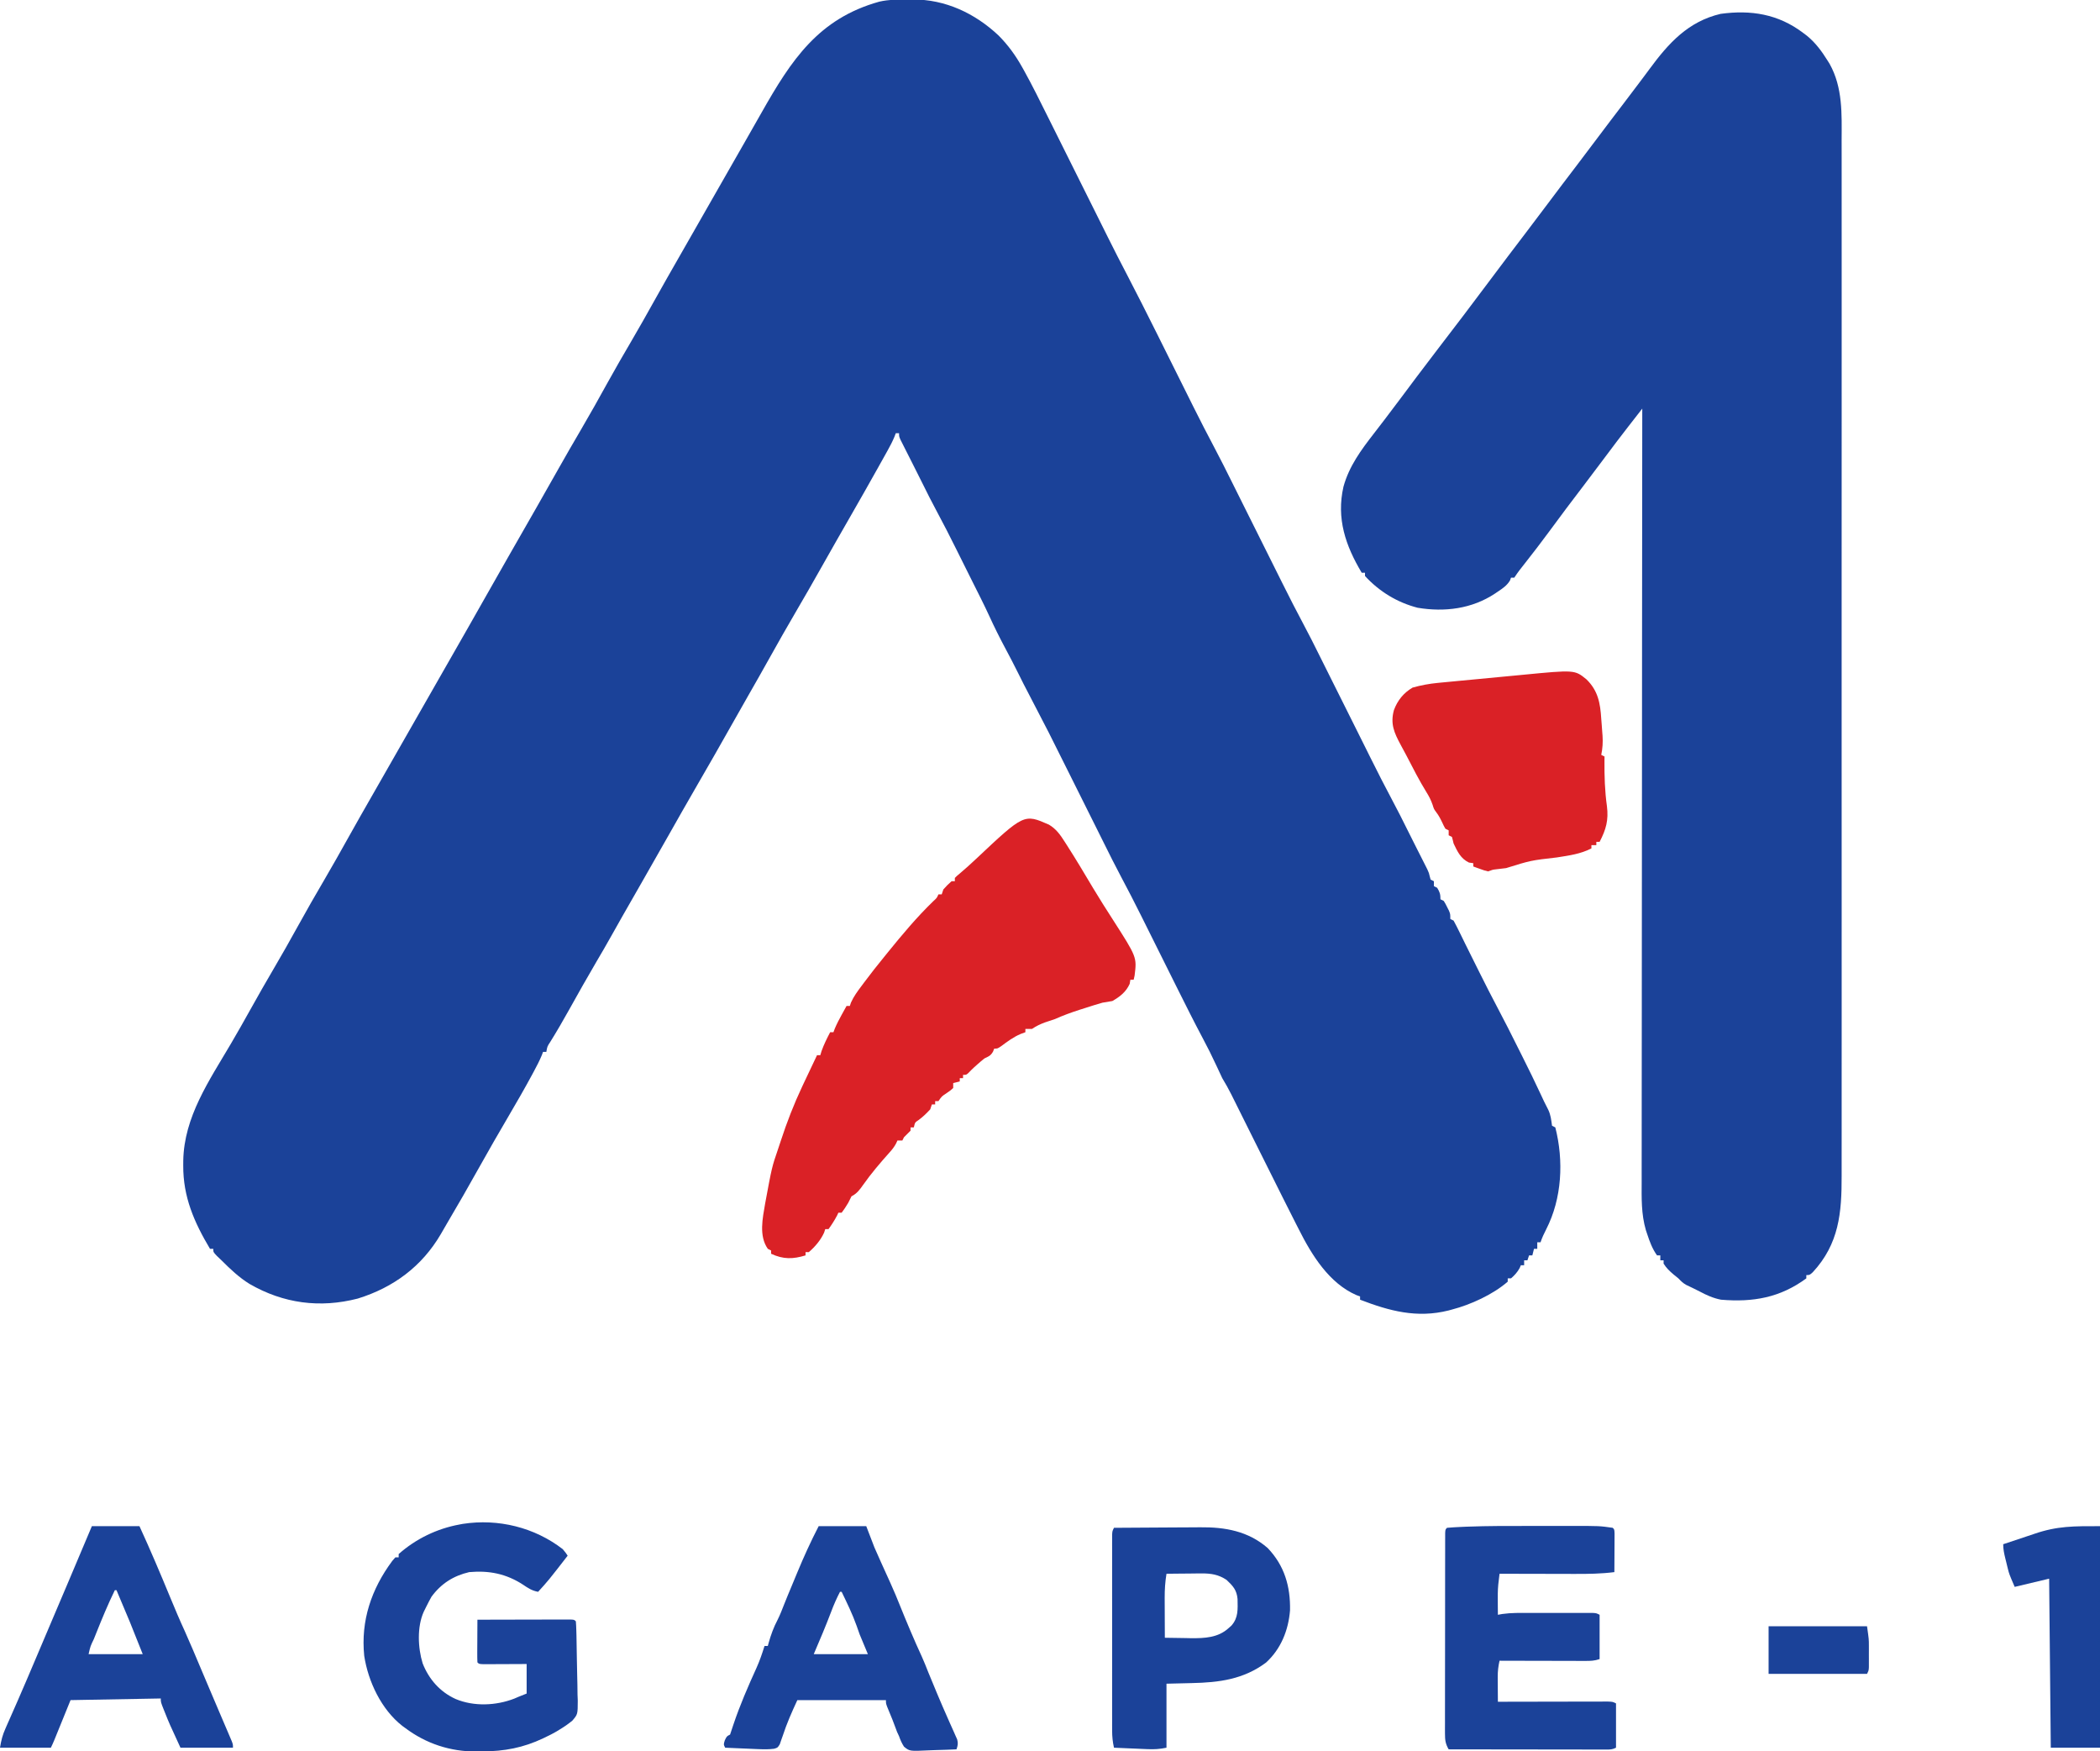
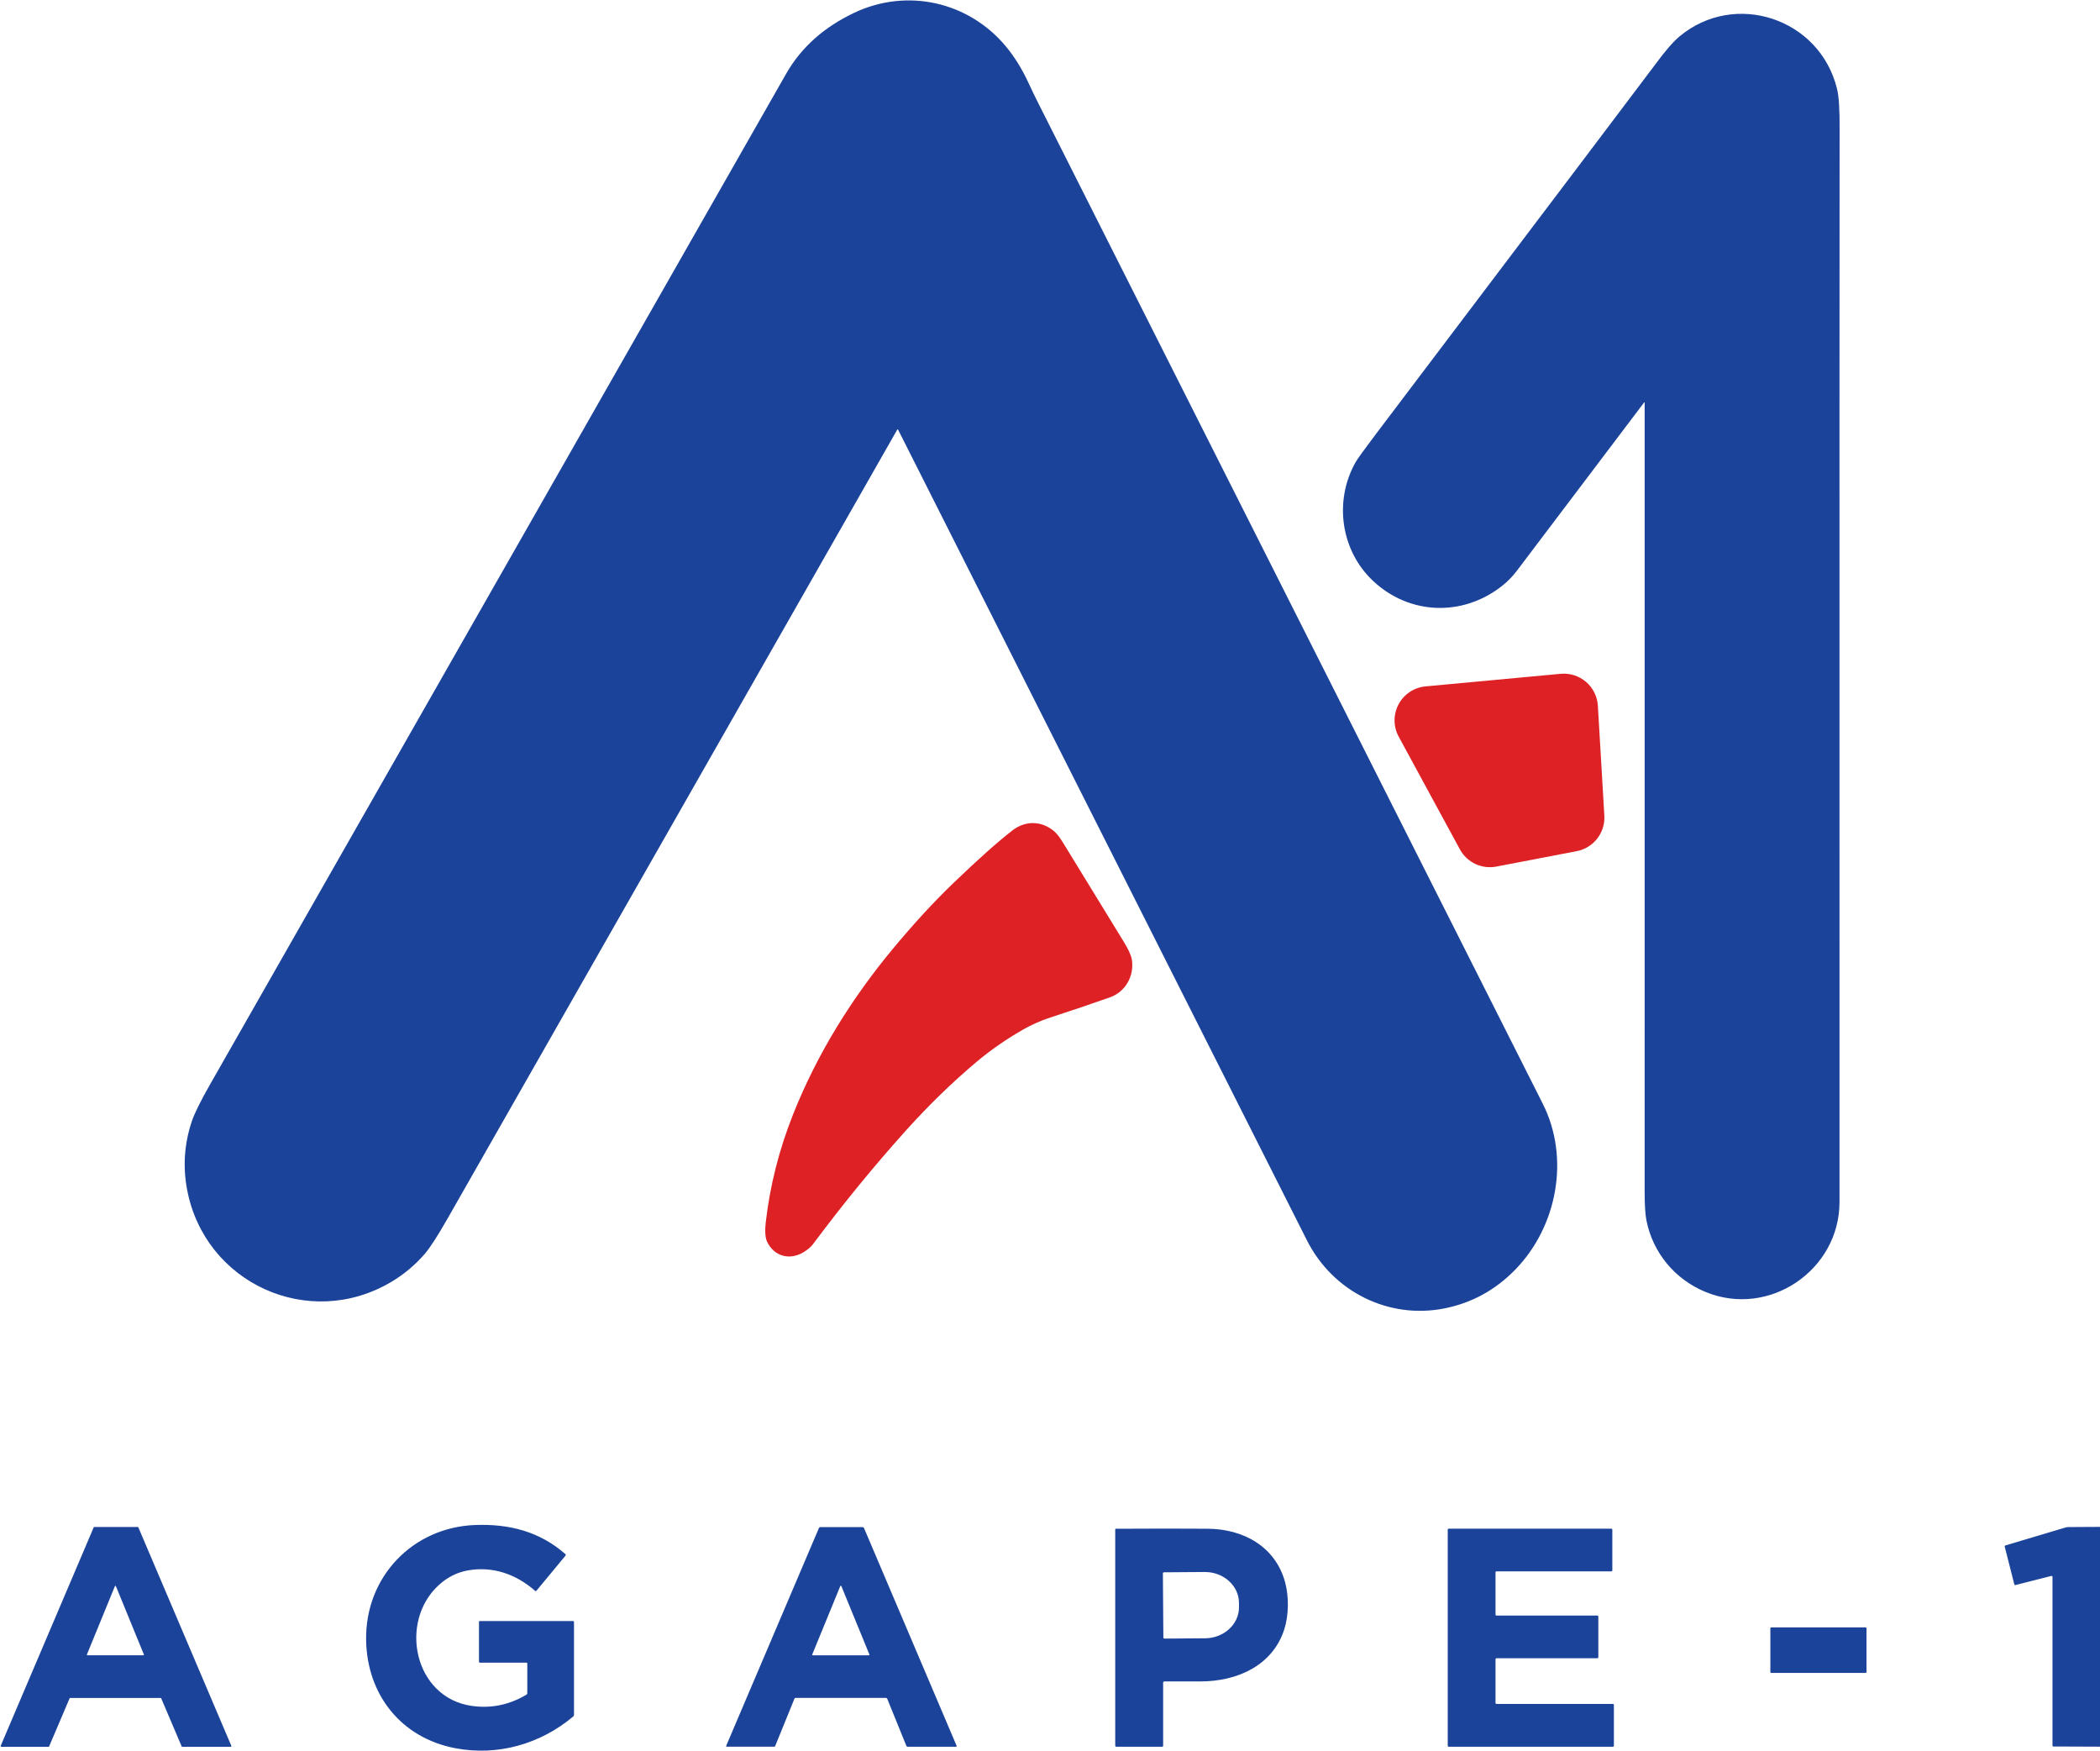
- <svg xmlns="http://www.w3.org/2000/svg" version="1.1" width="1280" height="1067">
-   <path d="M0 0 C1.069 -0.021 2.139 -0.041 3.24 -0.062 C23.18 -0.159 41.206 8.358 55.602 21.891 C61.437 27.784 65.991 34.057 70.031 41.297 C70.418 41.988 70.805 42.679 71.203 43.392 C76.208 52.43 80.781 61.688 85.379 70.938 C86.355 72.894 87.332 74.851 88.31 76.807 C90.86 81.915 93.405 87.026 95.949 92.137 C98.523 97.303 101.1 102.468 103.678 107.633 C107.033 114.357 110.386 121.081 113.737 127.807 C115.414 131.174 117.092 134.54 118.77 137.906 C119.893 140.16 121.014 142.414 122.136 144.668 C126.077 152.583 130.101 160.448 134.203 168.281 C140.078 179.558 145.806 190.904 151.484 202.281 C151.898 203.111 152.312 203.94 152.739 204.795 C155.725 210.779 158.706 216.764 161.688 222.75 C164.689 228.777 167.692 234.804 170.699 240.828 C171.873 243.184 173.046 245.541 174.217 247.898 C178.463 256.417 182.822 264.867 187.275 273.28 C190.942 280.221 194.469 287.225 197.952 294.26 C199.66 297.707 201.381 301.148 203.099 304.59 C203.818 306.029 204.536 307.469 205.254 308.909 C208.035 314.483 210.818 320.056 213.601 325.629 C215.698 329.829 217.795 334.029 219.89 338.23 C221.946 342.354 224.005 346.477 226.064 350.599 C226.836 352.144 227.608 353.691 228.378 355.237 C232.755 364.021 237.214 372.753 241.839 381.41 C244.923 387.184 247.872 393.019 250.773 398.887 C253.314 404.015 255.877 409.132 258.438 414.25 C259.302 415.979 260.167 417.708 261.031 419.438 C262.603 422.582 264.175 425.726 265.748 428.869 C268.912 435.194 272.073 441.519 275.224 447.849 C276.727 450.868 278.232 453.886 279.737 456.904 C280.495 458.424 281.251 459.945 282.008 461.466 C286.511 470.522 291.089 479.529 295.858 488.449 C298.928 494.193 301.864 499.999 304.746 505.84 C306.428 509.237 308.135 512.622 309.848 516.004 C310.349 516.996 310.85 517.989 311.366 519.011 C312.356 520.972 313.349 522.931 314.345 524.889 C314.797 525.787 315.249 526.685 315.715 527.609 C316.12 528.408 316.524 529.207 316.941 530.03 C317.938 532.25 317.938 532.25 318.451 534.478 C318.612 535.062 318.772 535.647 318.938 536.25 C319.598 536.58 320.257 536.91 320.938 537.25 C320.938 538.24 320.938 539.23 320.938 540.25 C321.598 540.58 322.257 540.91 322.938 541.25 C324.513 543.876 324.938 545.121 324.938 548.25 C325.598 548.58 326.257 548.91 326.938 549.25 C328.008 550.992 328.008 550.992 329.062 553.125 C329.416 553.824 329.769 554.522 330.133 555.242 C330.938 557.25 330.938 557.25 330.938 560.25 C331.598 560.58 332.257 560.91 332.938 561.25 C334.259 563.67 335.491 566.082 336.688 568.562 C337.411 570.038 338.135 571.513 338.859 572.988 C339.215 573.717 339.57 574.447 339.936 575.198 C341.251 577.891 342.593 580.571 343.938 583.25 C345.543 586.456 347.144 589.665 348.734 592.879 C352.376 600.22 356.103 607.507 359.938 614.75 C364.064 622.546 368.057 630.398 371.97 638.303 C372.949 640.273 373.938 642.239 374.93 644.203 C378.818 651.912 382.59 659.665 386.236 667.492 C386.546 668.157 386.856 668.822 387.176 669.508 C387.471 670.143 387.767 670.779 388.071 671.434 C388.886 673.143 389.758 674.825 390.633 676.504 C392.168 679.736 392.454 682.726 392.938 686.25 C393.598 686.58 394.257 686.91 394.938 687.25 C400.147 707.609 399.013 730.56 389.375 749.375 C388.024 752.013 386.876 754.433 385.938 757.25 C385.277 757.25 384.618 757.25 383.938 757.25 C383.938 758.57 383.938 759.89 383.938 761.25 C383.277 761.25 382.618 761.25 381.938 761.25 C381.608 762.57 381.277 763.89 380.938 765.25 C380.277 765.25 379.618 765.25 378.938 765.25 C378.608 766.24 378.277 767.23 377.938 768.25 C377.277 768.25 376.618 768.25 375.938 768.25 C375.938 769.24 375.938 770.23 375.938 771.25 C375.277 771.25 374.618 771.25 373.938 771.25 C373.69 771.827 373.442 772.405 373.188 773 C371.755 775.579 370.153 777.311 367.938 779.25 C367.277 779.25 366.618 779.25 365.938 779.25 C365.938 779.91 365.938 780.57 365.938 781.25 C357.009 789.038 343.365 795.292 331.938 798.25 C331.239 798.441 330.54 798.632 329.82 798.828 C310.564 803.625 293.943 799.169 275.938 792.25 C275.938 791.59 275.938 790.93 275.938 790.25 C275.223 789.995 274.509 789.74 273.773 789.477 C257.065 782.25 246.442 764.986 238.605 749.398 C238.02 748.251 237.434 747.104 236.83 745.922 C234.85 742.039 232.893 738.145 230.938 734.25 C230.21 732.803 229.482 731.356 228.754 729.909 C223.227 718.911 217.736 707.894 212.25 696.875 C209.421 691.192 206.59 685.51 203.756 679.83 C202.638 677.588 201.522 675.345 200.407 673.101 C199.725 671.734 199.043 670.366 198.361 668.999 C198.057 668.386 197.753 667.773 197.44 667.141 C195.743 663.748 193.901 660.494 191.938 657.25 C190.727 654.717 189.542 652.178 188.375 649.625 C185.693 643.838 182.873 638.163 179.852 632.547 C174.725 622.903 169.841 613.14 164.965 603.367 C164.358 602.151 164.358 602.151 163.738 600.91 C160.781 594.983 157.828 589.054 154.875 583.125 C151.914 577.179 148.951 571.233 145.985 565.289 C144.82 562.952 143.657 560.614 142.494 558.276 C138.519 550.299 134.445 542.387 130.251 534.522 C126.692 527.83 123.301 521.061 119.938 514.269 C118.23 510.823 116.51 507.383 114.792 503.942 C114.076 502.509 113.361 501.076 112.646 499.642 C109.874 494.086 107.1 488.53 104.326 482.975 C102.236 478.791 100.148 474.606 98.061 470.421 C86.192 446.54 86.192 446.54 73.867 422.892 C71.792 419.008 69.827 415.072 67.875 411.125 C65.156 405.634 62.334 400.212 59.438 394.812 C56.099 388.575 52.973 382.269 50.027 375.836 C46.853 368.934 43.412 362.163 40.003 355.375 C38.639 352.655 37.283 349.932 35.929 347.208 C34.6 344.536 33.269 341.866 31.938 339.195 C31.27 337.855 30.603 336.515 29.938 335.175 C25.973 327.196 21.936 319.267 17.705 311.426 C14.761 305.967 11.979 300.433 9.234 294.871 C7.43 291.229 5.601 287.6 3.766 283.973 C3.216 282.883 2.667 281.794 2.101 280.672 C1.003 278.495 -0.098 276.32 -1.202 274.147 C-1.703 273.152 -2.203 272.158 -2.719 271.133 C-3.171 270.24 -3.622 269.346 -4.088 268.426 C-5.062 266.25 -5.062 266.25 -5.062 264.25 C-5.723 264.25 -6.383 264.25 -7.062 264.25 C-7.329 264.958 -7.596 265.667 -7.872 266.396 C-9.111 269.365 -10.551 272.097 -12.117 274.906 C-12.726 276.001 -13.335 277.095 -13.962 278.222 C-14.62 279.398 -15.279 280.574 -15.938 281.75 C-16.618 282.969 -17.298 284.188 -17.978 285.407 C-23.458 295.219 -29.016 304.986 -34.615 314.73 C-37.082 319.025 -39.542 323.325 -42 327.625 C-42.494 328.489 -42.988 329.353 -43.497 330.242 C-46.624 335.713 -49.727 341.197 -52.818 346.688 C-57.806 355.544 -62.858 364.357 -68 373.125 C-73.428 382.383 -78.717 391.711 -83.942 401.085 C-88.203 408.729 -92.524 416.338 -96.875 423.93 C-99.794 429.024 -102.692 434.129 -105.562 439.25 C-113.429 453.273 -121.454 467.205 -129.5 481.125 C-134.83 490.349 -140.108 499.601 -145.339 508.882 C-150.469 517.981 -155.65 527.05 -160.84 536.115 C-162.226 538.535 -163.609 540.956 -164.992 543.378 C-166.295 545.656 -167.599 547.934 -168.902 550.211 C-169.935 552.016 -170.967 553.82 -172 555.625 C-172.512 556.52 -173.025 557.414 -173.553 558.336 C-175.907 562.452 -178.249 566.574 -180.539 570.727 C-183.434 575.955 -186.472 581.098 -189.5 586.25 C-195.169 595.923 -200.686 605.673 -206.131 615.473 C-209.809 622.073 -213.58 628.6 -217.575 635.014 C-219.488 637.914 -219.488 637.914 -220.062 641.25 C-220.722 641.25 -221.382 641.25 -222.062 641.25 C-222.318 641.932 -222.573 642.614 -222.836 643.316 C-224.258 646.719 -225.939 649.945 -227.688 653.188 C-228.044 653.851 -228.4 654.514 -228.767 655.198 C-233.392 663.766 -238.265 672.186 -243.188 680.586 C-249.242 690.922 -255.236 701.283 -261.062 711.75 C-267.421 723.166 -273.935 734.484 -280.583 745.734 C-281.849 747.887 -283.095 750.049 -284.332 752.219 C-295.886 771.985 -313.23 784.826 -335 791.562 C-357.988 797.49 -380.253 794.615 -400.985 782.621 C-407.415 778.656 -412.729 773.567 -418.062 768.25 C-419.468 766.91 -419.468 766.91 -420.902 765.543 C-423.062 763.25 -423.062 763.25 -423.062 761.25 C-423.723 761.25 -424.382 761.25 -425.062 761.25 C-434.671 745.132 -441.492 729.604 -441.375 710.5 C-441.37 709.539 -441.365 708.578 -441.36 707.588 C-440.923 680.891 -425.538 658.744 -412.416 636.425 C-408.205 629.25 -404.107 622.02 -400.062 614.75 C-395.51 606.568 -390.87 598.447 -386.125 590.375 C-381.145 581.9 -376.312 573.356 -371.562 564.75 C-366.262 555.144 -360.825 545.633 -355.266 536.175 C-350.46 527.978 -345.803 519.702 -341.176 511.403 C-336.02 502.157 -330.779 492.962 -325.513 483.78 C-323.108 479.585 -320.711 475.386 -318.312 471.188 C-317.313 469.437 -316.313 467.687 -315.312 465.938 C-314.531 464.57 -314.531 464.57 -313.734 463.176 C-303.89 445.948 -303.89 445.948 -294.045 428.719 C-293.715 428.141 -293.385 427.564 -293.044 426.968 C-292.379 425.805 -291.714 424.641 -291.049 423.477 C-289.39 420.572 -287.73 417.668 -286.07 414.763 C-283.043 409.465 -280.016 404.168 -276.986 398.872 C-270.486 387.512 -263.993 376.149 -257.562 364.75 C-252.818 356.339 -248.043 347.946 -243.25 339.562 C-242.916 338.978 -242.581 338.393 -242.237 337.791 C-239.503 333.009 -236.767 328.229 -234.031 323.448 C-231.645 319.278 -229.26 315.108 -226.875 310.938 C-226.541 310.354 -226.207 309.77 -225.863 309.168 C-221.36 301.294 -216.888 293.404 -212.438 285.5 C-208.095 277.789 -203.668 270.132 -199.188 262.5 C-193.528 252.857 -188.073 243.111 -182.671 233.322 C-177.992 224.865 -173.163 216.507 -168.266 208.175 C-163.46 199.978 -158.803 191.702 -154.176 183.403 C-149.02 174.157 -143.779 164.962 -138.513 155.78 C-136.108 151.585 -133.711 147.386 -131.312 143.188 C-130.313 141.437 -129.313 139.687 -128.312 137.938 C-127.792 137.026 -127.271 136.115 -126.734 135.176 C-107.045 100.719 -107.045 100.719 -106.044 98.968 C-105.379 97.804 -104.714 96.64 -104.049 95.476 C-102.393 92.578 -100.736 89.68 -99.079 86.782 C-95.646 80.781 -92.224 74.774 -88.816 68.758 C-70.8 36.967 -54.26 11.561 -17.062 1.25 C-11.381 -0.056 -5.806 0.027 0 0 Z " fill="#1B4299" transform="translate(553.0625,-0.25)" />
-   <path d="M0 0 C0.727 0.545 1.454 1.091 2.203 1.652 C7.572 6.007 11.362 11.156 15 17 C15.391 17.624 15.781 18.248 16.184 18.891 C24.268 33.36 23.582 49.463 23.514 65.5 C23.504 68.98 23.517 72.46 23.527 75.94 C23.541 82.027 23.541 88.114 23.531 94.201 C23.515 103.254 23.523 112.306 23.535 121.358 C23.557 137.529 23.555 153.699 23.543 169.869 C23.533 184.021 23.53 198.172 23.535 212.323 C23.536 213.262 23.536 214.202 23.536 215.17 C23.537 218.984 23.539 222.798 23.54 226.612 C23.552 262.373 23.541 298.135 23.52 333.896 C23.501 365.653 23.502 397.409 23.521 429.165 C23.543 464.862 23.551 500.559 23.539 536.256 C23.538 540.063 23.537 543.87 23.535 547.677 C23.535 548.614 23.535 549.552 23.534 550.518 C23.53 564.658 23.535 578.799 23.545 592.939 C23.557 609.021 23.554 625.104 23.532 641.186 C23.52 650.181 23.52 659.176 23.535 668.171 C23.544 674.186 23.538 680.2 23.521 686.215 C23.511 689.637 23.508 693.06 23.522 696.483 C23.597 719.014 21.968 737.912 5.953 755.234 C4 757 4 757 2 757 C2 757.66 2 758.32 2 759 C-14.047 770.786 -30.404 773.631 -50 772 C-54.675 771.091 -58.815 769.244 -63 767 C-67.07 764.95 -67.07 764.95 -71.188 763 C-73.205 761.887 -74.402 760.66 -76 759 C-76.99 758.196 -77.98 757.391 -79 756.562 C-81.465 754.457 -83.304 752.732 -85 750 C-85 749.34 -85 748.68 -85 748 C-85.66 748 -86.32 748 -87 748 C-87 747.01 -87 746.02 -87 745 C-87.66 745 -88.32 745 -89 745 C-91.851 741.033 -93.494 736.61 -95 732 C-95.261 731.224 -95.521 730.447 -95.79 729.648 C-98.673 719.794 -98.41 710.083 -98.361 699.917 C-98.362 697.881 -98.365 695.845 -98.369 693.81 C-98.375 688.239 -98.363 682.668 -98.348 677.097 C-98.335 671.08 -98.34 665.064 -98.342 659.048 C-98.343 648.632 -98.334 638.216 -98.317 627.8 C-98.299 616.88 -98.288 605.96 -98.285 595.04 C-98.284 594.36 -98.284 593.68 -98.284 592.98 C-98.283 589.527 -98.282 586.074 -98.281 582.621 C-98.275 558.186 -98.255 533.752 -98.226 509.317 C-98.199 485.584 -98.178 461.851 -98.165 438.119 C-98.164 437.387 -98.164 436.655 -98.164 435.9 C-98.16 428.549 -98.156 421.198 -98.152 413.847 C-98.144 398.872 -98.136 383.898 -98.127 368.923 C-98.126 367.89 -98.126 367.89 -98.126 366.837 C-98.098 320.891 -98.051 274.946 -98 229 C-100.234 231.867 -102.467 234.734 -104.699 237.602 C-105.327 238.407 -105.954 239.212 -106.6 240.041 C-111.477 246.306 -116.264 252.628 -121 259 C-125.183 264.608 -129.384 270.2 -133.633 275.758 C-140.785 285.113 -147.871 294.506 -154.824 304.01 C-159.616 310.536 -164.559 316.937 -169.559 323.303 C-170.388 324.36 -170.388 324.36 -171.234 325.438 C-171.721 326.055 -172.208 326.672 -172.71 327.309 C-173.868 328.827 -174.941 330.411 -176 332 C-176.66 332 -177.32 332 -178 332 C-178.309 332.851 -178.309 332.851 -178.625 333.719 C-180.489 336.812 -183.06 338.522 -186 340.5 C-186.582 340.896 -187.165 341.292 -187.765 341.699 C-201.856 351.025 -218.428 353.091 -234.922 350.348 C-247.395 347.119 -258.262 340.492 -267 331 C-267 330.34 -267 329.68 -267 329 C-267.66 329 -268.32 329 -269 329 C-278.829 312.587 -284.543 295.98 -280.129 276.586 C-276.669 264.042 -269.401 254.232 -261.5 244.062 C-260.092 242.232 -258.684 240.402 -257.277 238.57 C-256.568 237.649 -255.859 236.728 -255.128 235.778 C-251.74 231.356 -248.4 226.898 -245.062 222.438 C-244.436 221.602 -243.81 220.766 -243.165 219.904 C-240.58 216.451 -237.996 212.995 -235.414 209.539 C-231.387 204.156 -227.323 198.804 -223.217 193.48 C-212.368 179.404 -201.639 165.236 -191 151 C-183.762 141.314 -176.471 131.671 -169.134 122.06 C-164.559 116.062 -160.018 110.04 -155.5 104 C-149.634 96.158 -143.713 88.358 -137.77 80.574 C-133.344 74.774 -128.952 68.949 -124.584 63.105 C-119.67 56.54 -114.693 50.024 -109.718 43.505 C-106.23 38.934 -102.754 34.356 -99.312 29.75 C-98.637 28.852 -97.962 27.953 -97.266 27.027 C-96.015 25.356 -94.766 23.682 -93.529 22 C-81.969 6.293 -70.004 -6.926 -50.223 -11.559 C-31.75 -14.089 -15.111 -11.432 0 0 Z " fill="#1B4299" transform="translate(1099,20)" />
-   <path d="M0 0 C4.471 2.638 6.934 6.177 9.688 10.5 C10.03 11.031 10.372 11.562 10.725 12.109 C16.329 20.829 21.633 29.728 26.931 38.636 C30.842 45.178 34.933 51.593 39.062 58 C53.653 80.773 53.653 80.773 52.25 92 C52.064 92.825 51.879 93.65 51.688 94.5 C51.028 94.5 50.367 94.5 49.688 94.5 C49.543 95.346 49.399 96.191 49.25 97.062 C47.01 101.99 43.355 104.836 38.688 107.5 C36.694 107.872 34.692 108.197 32.688 108.5 C29.011 109.527 25.383 110.703 21.75 111.875 C20.786 112.179 19.823 112.483 18.83 112.797 C13.644 114.456 8.659 116.282 3.688 118.5 C1.692 119.179 -0.308 119.846 -2.312 120.5 C-5.346 121.629 -7.597 122.689 -10.312 124.5 C-11.633 124.5 -12.953 124.5 -14.312 124.5 C-14.312 125.16 -14.312 125.82 -14.312 126.5 C-15.261 126.851 -16.21 127.201 -17.188 127.562 C-21.627 129.433 -25.32 132.222 -29.176 135.074 C-31.312 136.5 -31.312 136.5 -33.312 136.5 C-33.56 137.119 -33.807 137.738 -34.062 138.375 C-35.572 140.941 -36.689 141.195 -39.312 142.5 C-40.7 143.605 -42.054 144.754 -43.375 145.938 C-44.047 146.534 -44.718 147.131 -45.41 147.746 C-46.623 148.864 -47.803 150.021 -48.934 151.223 C-50.312 152.5 -50.312 152.5 -52.312 152.5 C-52.312 153.16 -52.312 153.82 -52.312 154.5 C-52.972 154.5 -53.633 154.5 -54.312 154.5 C-54.312 155.16 -54.312 155.82 -54.312 156.5 C-55.633 156.83 -56.953 157.16 -58.312 157.5 C-58.312 158.49 -58.312 159.48 -58.312 160.5 C-60.027 162.035 -60.027 162.035 -62.25 163.562 C-65.305 165.57 -65.305 165.57 -67.312 168.5 C-67.972 168.5 -68.632 168.5 -69.312 168.5 C-69.312 169.16 -69.312 169.82 -69.312 170.5 C-69.972 170.5 -70.632 170.5 -71.312 170.5 C-71.642 171.49 -71.972 172.48 -72.312 173.5 C-74.596 175.968 -76.835 178.155 -79.562 180.125 C-81.61 181.474 -81.61 181.474 -82.312 184.5 C-82.972 184.5 -83.632 184.5 -84.312 184.5 C-84.312 185.16 -84.312 185.82 -84.312 186.5 C-85.625 187.854 -86.959 189.187 -88.312 190.5 C-88.642 191.16 -88.972 191.82 -89.312 192.5 C-90.302 192.5 -91.293 192.5 -92.312 192.5 C-92.579 193.087 -92.846 193.673 -93.121 194.277 C-94.336 196.544 -95.644 198.168 -97.375 200.062 C-102.938 206.288 -108.388 212.662 -113.188 219.5 C-115.311 222.499 -117.012 224.85 -120.312 226.5 C-120.999 227.823 -121.66 229.159 -122.312 230.5 C-124.312 233.75 -124.312 233.75 -126.312 236.5 C-126.972 236.5 -127.632 236.5 -128.312 236.5 C-128.56 237.036 -128.808 237.572 -129.062 238.125 C-130.619 241.082 -132.347 243.797 -134.312 246.5 C-134.972 246.5 -135.632 246.5 -136.312 246.5 C-136.539 247.201 -136.766 247.903 -137 248.625 C-139.084 253.189 -142.495 257.228 -146.312 260.5 C-146.972 260.5 -147.632 260.5 -148.312 260.5 C-148.312 261.16 -148.312 261.82 -148.312 262.5 C-155.946 264.817 -161.866 264.99 -169.312 261.5 C-169.312 260.84 -169.312 260.18 -169.312 259.5 C-169.972 259.17 -170.632 258.84 -171.312 258.5 C-176.862 250.603 -174.463 239.867 -172.949 230.938 C-168.829 208.693 -168.829 208.693 -165.156 197.969 C-164.56 196.223 -163.978 194.473 -163.406 192.719 C-159.697 181.351 -155.414 170.314 -150.312 159.5 C-149.95 158.732 -149.588 157.963 -149.214 157.171 C-146.59 151.61 -143.955 146.053 -141.312 140.5 C-140.653 140.5 -139.993 140.5 -139.312 140.5 C-139.065 139.675 -138.817 138.85 -138.562 138 C-137.125 133.976 -135.289 130.28 -133.312 126.5 C-132.653 126.5 -131.993 126.5 -131.312 126.5 C-131.047 125.795 -130.781 125.09 -130.508 124.363 C-129.248 121.344 -127.773 118.548 -126.188 115.688 C-125.649 114.712 -125.11 113.736 -124.555 112.73 C-124.145 111.994 -123.735 111.258 -123.312 110.5 C-122.653 110.5 -121.993 110.5 -121.312 110.5 C-120.976 109.485 -120.976 109.485 -120.633 108.449 C-118.942 104.673 -116.664 101.609 -114.188 98.312 C-113.694 97.648 -113.2 96.984 -112.692 96.3 C-108.685 90.934 -104.556 85.68 -100.312 80.5 C-99.629 79.654 -98.946 78.809 -98.242 77.938 C-89.404 67.041 -80.487 56.37 -70.395 46.609 C-68.272 44.677 -68.272 44.677 -67.312 42.5 C-66.653 42.5 -65.993 42.5 -65.312 42.5 C-64.983 41.51 -64.653 40.52 -64.312 39.5 C-61.875 36.812 -61.875 36.812 -59.312 34.5 C-58.653 34.5 -57.992 34.5 -57.312 34.5 C-57.312 33.84 -57.312 33.18 -57.312 32.5 C-56.055 31.23 -56.055 31.23 -54.188 29.688 C-50.802 26.817 -47.531 23.858 -44.299 20.817 C-15.121 -6.627 -15.121 -6.627 0 0 Z " fill="#DA2126" transform="translate(639.3125,502.5)" />
-   <path d="M0 0 C7.074 6.917 8.404 14.506 9 24 C9.103 25.315 9.206 26.63 9.312 27.984 C9.418 29.406 9.522 30.828 9.625 32.25 C9.677 32.924 9.73 33.597 9.784 34.291 C10.052 38.362 9.831 42.007 9 46 C9.66 46.33 10.32 46.66 11 47 C10.983 48.29 10.983 48.29 10.965 49.605 C10.894 58.882 11.162 68.084 12.465 77.281 C13.526 85.768 11.937 91.44 8 99 C7.34 99 6.68 99 6 99 C6 99.66 6 100.32 6 101 C5.01 101 4.02 101 3 101 C3 101.66 3 102.32 3 103 C-3.697 106.434 -10.684 107.331 -18.062 108.5 C-33.941 110.319 -33.941 110.319 -49 115 C-51.007 115.255 -53.015 115.508 -55.027 115.719 C-57.207 115.969 -57.207 115.969 -60 117 C-62.262 116.441 -62.262 116.441 -64.688 115.562 C-65.9 115.131 -65.9 115.131 -67.137 114.691 C-67.752 114.463 -68.366 114.235 -69 114 C-69 113.34 -69 112.68 -69 112 C-69.866 111.876 -70.733 111.752 -71.625 111.625 C-76.687 109.188 -78.627 104.962 -81 100 C-81.179 99.255 -81.358 98.51 -81.543 97.742 C-81.694 97.167 -81.845 96.592 -82 96 C-82.99 95.505 -82.99 95.505 -84 95 C-84 94.01 -84 93.02 -84 92 C-84.99 91.505 -84.99 91.505 -86 91 C-86.965 89.293 -86.965 89.293 -87.938 87.188 C-89.051 84.858 -90.051 82.933 -91.625 80.875 C-93 79 -93 79 -93.812 76.375 C-94.839 73.458 -95.889 71.408 -97.5 68.812 C-101.992 61.532 -105.859 53.923 -109.784 46.327 C-110.898 44.196 -112.041 42.084 -113.199 39.977 C-117.233 32.525 -119.672 27.043 -117.363 18.699 C-115.158 12.762 -111.476 8.23 -106 5 C-100.835 3.551 -95.905 2.644 -90.553 2.13 C-89.507 2.028 -89.507 2.028 -88.44 1.923 C-86.158 1.7 -83.876 1.486 -81.594 1.273 C-79.984 1.12 -78.375 0.966 -76.766 0.811 C-73.397 0.49 -70.028 0.172 -66.659 -0.142 C-62.387 -0.54 -58.116 -0.951 -53.845 -1.366 C-50.52 -1.687 -47.194 -2.001 -43.868 -2.313 C-42.296 -2.461 -40.724 -2.612 -39.152 -2.765 C-7.176 -5.865 -7.176 -5.865 0 0 Z " fill="#DA2126" transform="translate(967,414)" />
-   <path d="M0 0 C1.891 2.277 1.891 2.277 3 4 C-8.766 19.149 -8.766 19.149 -15 26 C-18.695 25.361 -21.169 23.712 -24.25 21.625 C-34.473 14.991 -44.847 12.921 -57 14 C-66.658 16.247 -74.136 21.027 -80 29 C-81.117 30.991 -82.18 33.014 -83.188 35.062 C-83.951 36.596 -83.951 36.596 -84.73 38.16 C-88.843 47.36 -88.307 60.11 -85.375 69.625 C-81.557 79.325 -74.828 86.96 -65.312 91.312 C-54.165 96.005 -40.626 95.413 -29.48 91.07 C-28.662 90.717 -27.843 90.364 -27 90 C-25.35 89.34 -23.7 88.68 -22 88 C-22 82.06 -22 76.12 -22 70 C-24.082 70.012 -26.164 70.023 -28.309 70.035 C-30.317 70.042 -32.326 70.049 -34.335 70.055 C-35.735 70.06 -37.135 70.067 -38.534 70.075 C-40.542 70.088 -42.551 70.093 -44.559 70.098 C-45.768 70.103 -46.978 70.108 -48.224 70.114 C-51 70 -51 70 -52 69 C-52.087 67.073 -52.107 65.143 -52.098 63.215 C-52.093 61.46 -52.093 61.46 -52.088 59.67 C-52.075 57.822 -52.075 57.822 -52.062 55.938 C-52.058 54.702 -52.053 53.466 -52.049 52.193 C-52.037 49.129 -52.021 46.064 -52 43 C-44.325 42.977 -36.649 42.959 -28.974 42.948 C-25.41 42.943 -21.847 42.936 -18.283 42.925 C-14.19 42.912 -10.097 42.907 -6.004 42.902 C-4.076 42.895 -4.076 42.895 -2.109 42.887 C-0.928 42.887 0.254 42.887 1.47 42.886 C3.039 42.883 3.039 42.883 4.64 42.88 C7 43 7 43 8 44 C8.146 45.767 8.223 47.539 8.272 49.311 C8.321 51.014 8.321 51.014 8.37 52.751 C8.466 57.285 8.547 61.819 8.6 66.354 C8.641 69.795 8.701 73.232 8.809 76.671 C8.934 80.636 8.975 84.6 9.012 88.566 C9.06 89.791 9.109 91.015 9.159 92.276 C9.141 100.662 9.141 100.662 5.846 104.527 C3.316 106.586 0.803 108.335 -2 110 C-2.731 110.443 -3.463 110.886 -4.216 111.342 C-6.047 112.407 -7.9 113.341 -9.812 114.25 C-10.489 114.58 -11.166 114.91 -11.863 115.25 C-24.117 121.064 -35.624 123.192 -49.062 123.25 C-50.81 123.281 -50.81 123.281 -52.592 123.312 C-68.496 123.383 -83.258 118.581 -96 109 C-96.603 108.562 -97.207 108.123 -97.828 107.672 C-110.547 97.703 -118.594 80.712 -121 65 C-123.172 43.586 -116.629 24.324 -103.91 7.184 C-103.28 6.463 -102.649 5.742 -102 5 C-101.34 5 -100.68 5 -100 5 C-100 4.34 -100 3.68 -100 3 C-89.571 -6.259 -76.665 -12.495 -63 -15 C-62.306 -15.13 -61.613 -15.26 -60.898 -15.395 C-39.345 -18.721 -17.197 -13.278 0 0 Z " fill="#1B4299" transform="translate(343,944)" />
-   <path d="M0 0 C3.774 0.006 7.547 0.002 11.321 -0.004 C14.279 -0.007 17.238 -0.006 20.196 -0.003 C21.587 -0.003 22.978 -0.004 24.37 -0.006 C41.221 -0.028 41.221 -0.028 49.374 1.13 C50.374 2.13 50.374 2.13 50.488 4.631 C50.48 6.257 50.48 6.257 50.472 7.916 C50.467 9.67 50.467 9.67 50.462 11.46 C50.449 13.308 50.449 13.308 50.437 15.193 C50.432 16.428 50.428 17.664 50.423 18.937 C50.411 22.002 50.395 25.066 50.374 28.13 C42.328 29.154 34.376 29.261 26.272 29.228 C24.955 29.227 23.637 29.225 22.28 29.224 C18.811 29.22 15.342 29.21 11.874 29.199 C8.32 29.189 4.767 29.184 1.214 29.179 C-5.733 29.169 -12.679 29.152 -19.626 29.13 C-19.793 30.539 -19.957 31.948 -20.12 33.357 C-20.257 34.533 -20.257 34.533 -20.398 35.734 C-20.746 39.391 -20.733 43.023 -20.688 46.693 C-20.684 47.415 -20.679 48.138 -20.675 48.882 C-20.663 50.632 -20.645 52.381 -20.626 54.13 C-19.271 53.887 -19.271 53.887 -17.889 53.639 C-12.42 52.863 -6.932 52.988 -1.419 52.998 C-0.257 52.997 0.905 52.996 2.101 52.995 C4.546 52.994 6.991 52.996 9.436 53 C13.191 53.005 16.946 53 20.7 52.994 C23.077 52.994 25.454 52.996 27.831 52.998 C28.958 52.996 30.085 52.994 31.246 52.991 C32.804 52.996 32.804 52.996 34.393 53.001 C35.309 53.002 36.225 53.003 37.169 53.003 C39.374 53.13 39.374 53.13 41.374 54.13 C41.374 63.04 41.374 71.95 41.374 81.13 C38.221 82.181 36.019 82.251 32.709 82.244 C31.548 82.244 30.387 82.244 29.191 82.244 C27.311 82.236 27.311 82.236 25.394 82.228 C23.469 82.226 23.469 82.226 21.505 82.224 C18.097 82.22 14.689 82.21 11.281 82.199 C7.803 82.189 4.324 82.184 0.845 82.179 C-5.979 82.168 -12.802 82.151 -19.626 82.13 C-20.38 85.481 -20.746 88.561 -20.724 91.994 C-20.719 93.323 -20.719 93.323 -20.714 94.679 C-20.705 95.591 -20.697 96.503 -20.688 97.443 C-20.684 98.374 -20.679 99.306 -20.675 100.265 C-20.663 102.554 -20.647 104.842 -20.626 107.13 C-19.753 107.128 -18.881 107.126 -17.982 107.124 C-9.771 107.104 -1.56 107.088 6.651 107.079 C10.873 107.073 15.094 107.066 19.316 107.055 C23.388 107.044 27.46 107.038 31.532 107.035 C33.087 107.034 34.643 107.03 36.199 107.025 C38.373 107.017 40.547 107.016 42.721 107.017 C43.96 107.015 45.199 107.012 46.476 107.01 C49.374 107.13 49.374 107.13 51.374 108.13 C51.374 117.04 51.374 125.95 51.374 135.13 C49.098 136.268 47.864 136.254 45.337 136.251 C44.071 136.253 44.071 136.253 42.779 136.255 C41.851 136.251 40.923 136.248 39.967 136.244 C38.504 136.244 38.504 136.244 37.011 136.244 C33.775 136.244 30.539 136.236 27.304 136.228 C25.065 136.226 22.825 136.225 20.586 136.224 C14.684 136.22 8.782 136.21 2.88 136.199 C-3.139 136.189 -9.158 136.184 -15.177 136.179 C-26.993 136.168 -38.81 136.151 -50.626 136.13 C-52.551 132.881 -52.875 130.475 -52.873 126.721 C-52.877 125.623 -52.882 124.525 -52.886 123.394 C-52.88 122.194 -52.875 120.995 -52.869 119.759 C-52.871 118.492 -52.873 117.225 -52.875 115.919 C-52.879 112.448 -52.872 108.978 -52.862 105.507 C-52.853 101.877 -52.855 98.248 -52.855 94.618 C-52.854 88.526 -52.845 82.434 -52.832 76.342 C-52.816 69.29 -52.811 62.238 -52.812 55.187 C-52.812 48.409 -52.807 41.631 -52.799 34.853 C-52.795 31.965 -52.793 29.077 -52.793 26.189 C-52.792 22.164 -52.782 18.139 -52.771 14.114 C-52.772 12.908 -52.772 11.703 -52.773 10.46 C-52.768 9.371 -52.764 8.281 -52.76 7.159 C-52.757 5.73 -52.757 5.73 -52.755 4.273 C-52.626 2.13 -52.626 2.13 -51.626 1.13 C-48.643 0.88 -45.686 0.703 -42.696 0.576 C-41.249 0.513 -41.249 0.513 -39.773 0.448 C-26.521 -0.064 -13.26 -0.02 0 0 Z " fill="#1B4299" transform="translate(933.626,929.8696)" />
-   <path d="M0 0 C9.57 0 19.14 0 29 0 C30.65 4.29 32.3 8.58 34 13 C35.307 16.018 36.627 19.013 38 22 C38.74 23.634 39.48 25.268 40.219 26.902 C41.359 29.419 42.499 31.936 43.645 34.451 C45.898 39.434 48.013 44.451 50.022 49.538 C51.607 53.527 53.27 57.482 54.938 61.438 C55.285 62.264 55.633 63.09 55.991 63.941 C58.219 69.212 60.537 74.432 62.934 79.629 C64.319 82.709 65.552 85.838 66.789 88.98 C68.378 92.943 70.031 96.878 71.688 100.812 C72.024 101.614 72.36 102.416 72.706 103.242 C74.61 107.769 76.557 112.272 78.555 116.758 C78.973 117.706 79.391 118.653 79.822 119.63 C80.636 121.473 81.46 123.311 82.294 125.146 C82.662 125.983 83.031 126.821 83.41 127.684 C83.742 128.422 84.073 129.159 84.414 129.92 C85.095 132.336 84.812 133.657 84 136 C79.819 136.198 75.641 136.343 71.457 136.439 C70.036 136.48 68.615 136.534 67.195 136.604 C55.416 137.165 55.416 137.165 52 134.355 C50.67 132.27 49.796 130.336 49 128 C48.597 127.136 48.193 126.273 47.777 125.383 C47.362 124.265 47.362 124.265 46.938 123.125 C46.622 122.292 46.306 121.46 45.98 120.602 C45.657 119.743 45.333 118.885 45 118 C43.917 115.342 42.827 112.686 41.734 110.031 C41 108 41 108 41 106 C23.18 106 5.36 106 -13 106 C-16.52 113.628 -19.365 119.994 -21.895 127.738 C-22.197 128.588 -22.5 129.437 -22.812 130.312 C-23.108 131.175 -23.403 132.037 -23.707 132.926 C-25 135 -25 135 -27.181 135.637 C-30.316 136.041 -33.236 136.014 -36.395 135.879 C-38.198 135.806 -38.198 135.806 -40.037 135.732 C-41.283 135.676 -42.529 135.62 -43.812 135.562 C-45.078 135.51 -46.343 135.458 -47.646 135.404 C-50.765 135.275 -53.882 135.14 -57 135 C-58 133 -58 133 -57.188 130.438 C-56 128 -56 128 -54 127 C-53.303 124.98 -52.618 122.956 -51.977 120.918 C-48.045 109.17 -43.01 97.574 -37.875 86.312 C-35.922 81.977 -34.416 77.536 -33 73 C-32.34 73 -31.68 73 -31 73 C-30.83 72.371 -30.66 71.742 -30.484 71.094 C-29.074 66.114 -27.445 61.619 -25.031 57.047 C-23.497 54.001 -22.294 50.842 -21.051 47.668 C-19.579 43.932 -18.03 40.23 -16.477 36.527 C-15.358 33.856 -14.25 31.182 -13.148 28.504 C-9.127 18.783 -4.826 9.349 0 0 Z M13 40 C10.949 43.972 9.189 47.938 7.625 52.125 C4.317 60.853 0.676 69.422 -3 78 C7.89 78 18.78 78 30 78 C27.525 72.06 27.525 72.06 25 66 C24.381 64.247 23.762 62.494 23.125 60.688 C20.598 53.565 17.269 46.805 14 40 C13.67 40 13.34 40 13 40 Z " fill="#1B4299" transform="translate(499,930)" />
-   <path d="M0 0 C9.57 0 19.14 0 29 0 C35.565 14.282 41.688 28.715 47.682 43.243 C50.56 50.21 53.478 57.135 56.637 63.98 C59.933 71.282 63.002 78.686 66.125 86.062 C66.88 87.844 67.635 89.625 68.39 91.407 C69.522 94.077 70.654 96.748 71.786 99.419 C73.76 104.08 75.74 108.739 77.73 113.393 C78.527 115.258 79.323 117.124 80.119 118.99 C81.06 121.198 82.005 123.404 82.952 125.61 C83.565 127.052 83.565 127.052 84.191 128.523 C84.544 129.348 84.897 130.172 85.26 131.021 C86 133 86 133 86 135 C75.44 135 64.88 135 54 135 C47.169 120.2 47.169 120.2 44.625 113.812 C44.366 113.172 44.107 112.532 43.84 111.873 C42 107.254 42 107.254 42 105 C14.775 105.495 14.775 105.495 -13 106 C-16.576 114.795 -16.576 114.795 -20.15 123.591 C-20.594 124.683 -21.038 125.774 -21.496 126.898 C-21.952 128.019 -22.407 129.14 -22.877 130.294 C-23.537 131.884 -24.23 133.461 -25 135 C-35.23 135 -45.46 135 -56 135 C-55.219 130.315 -54.512 127.437 -52.656 123.258 C-52.161 122.131 -51.666 121.004 -51.155 119.842 C-50.887 119.24 -50.619 118.638 -50.343 118.018 C-48.854 114.675 -47.39 111.321 -45.922 107.969 C-45.606 107.25 -45.291 106.531 -44.966 105.791 C-41.155 97.1 -37.454 88.362 -33.75 79.625 C-33.034 77.937 -32.318 76.25 -31.602 74.562 C-30.511 71.992 -29.421 69.422 -28.331 66.851 C-25.697 60.64 -23.058 54.431 -20.418 48.223 C-20.041 47.336 -19.664 46.449 -19.275 45.536 C-17.816 42.104 -16.356 38.672 -14.897 35.241 C-9.904 23.505 -4.944 11.756 0 0 Z M14 39 C9.799 47.589 6.173 56.375 2.625 65.25 C2.172 66.382 1.719 67.513 1.252 68.679 C-0.924 73.209 -0.924 73.209 -2 78 C8.89 78 19.78 78 31 78 C23.233 58.403 23.233 58.403 15 39 C14.67 39 14.34 39 14 39 Z " fill="#1B4299" transform="translate(56,930)" />
-   <path d="M0 0 C8.398 -0.07 16.796 -0.123 25.194 -0.155 C29.095 -0.171 32.996 -0.192 36.896 -0.226 C40.67 -0.259 44.444 -0.277 48.217 -0.285 C49.648 -0.29 51.078 -0.301 52.508 -0.317 C67.72 -0.484 81.792 2.016 93.645 12.293 C103.927 23.018 107.587 35.738 107.305 50.316 C106.299 62.477 101.793 73.778 92.68 82.125 C78.926 92.385 64.032 94.27 47.438 94.625 C39.796 94.811 39.796 94.811 32 95 C32 107.87 32 120.74 32 134 C27.798 134.84 24.806 135.058 20.605 134.879 C18.802 134.806 18.802 134.806 16.963 134.732 C15.717 134.676 14.471 134.62 13.188 134.562 C11.922 134.51 10.657 134.458 9.354 134.404 C6.235 134.275 3.118 134.14 0 134 C-0.804 130.468 -1.126 127.21 -1.127 123.591 C-1.13 122.518 -1.133 121.446 -1.136 120.341 C-1.134 119.174 -1.131 118.008 -1.129 116.806 C-1.131 115.57 -1.133 114.333 -1.135 113.06 C-1.138 109.678 -1.137 106.296 -1.134 102.914 C-1.132 99.374 -1.134 95.834 -1.136 92.294 C-1.138 86.354 -1.135 80.413 -1.13 74.472 C-1.125 67.6 -1.127 60.727 -1.132 53.854 C-1.137 47.953 -1.137 42.053 -1.135 36.152 C-1.133 32.628 -1.133 29.103 -1.136 25.579 C-1.14 21.654 -1.135 17.73 -1.129 13.806 C-1.131 12.633 -1.133 11.461 -1.136 10.253 C-1.131 8.657 -1.131 8.657 -1.127 7.028 C-1.127 6.1 -1.126 5.172 -1.126 4.216 C-1 2 -1 2 0 0 Z M32 28 C31.19 32.952 30.882 37.65 30.902 42.684 C30.904 43.384 30.905 44.084 30.907 44.806 C30.912 47.016 30.925 49.227 30.938 51.438 C30.943 52.947 30.947 54.457 30.951 55.967 C30.962 59.645 30.979 63.322 31 67 C35.146 67.088 39.291 67.141 43.438 67.188 C44.602 67.213 45.767 67.238 46.967 67.264 C55.272 67.334 63.519 66.979 69.938 61.062 C70.755 60.337 70.755 60.337 71.59 59.598 C75.888 54.728 75.414 49.604 75.316 43.359 C74.796 37.835 72.503 35.424 68.625 31.75 C63.689 28.459 59.148 27.751 53.289 27.805 C52.045 27.811 50.801 27.818 49.52 27.824 C47.592 27.849 47.592 27.849 45.625 27.875 C43.662 27.889 43.662 27.889 41.66 27.902 C38.44 27.926 35.22 27.959 32 28 Z " fill="#1B4299" transform="translate(679,931)" />
-   <path d="M0 0 C0 44.55 0 89.1 0 135 C-9.9 135 -19.8 135 -30 135 C-30.33 101.01 -30.66 67.02 -31 32 C-41.395 34.475 -41.395 34.475 -52 37 C-55.378 29.117 -55.378 29.117 -56.168 25.922 C-56.424 24.893 -56.424 24.893 -56.686 23.844 C-56.934 22.807 -56.934 22.807 -57.188 21.75 C-57.453 20.69 -57.453 20.69 -57.725 19.609 C-58.447 16.666 -59 14.042 -59 11 C-54.308 9.388 -49.603 7.826 -44.883 6.3 C-43.29 5.779 -41.701 5.246 -40.116 4.7 C-25.894 -0.187 -15.907 0 0 0 Z " fill="#1B4299" transform="translate(1280,930)" />
-   <path d="M0 0 C19.8 0 39.6 0 60 0 C61.127 7.889 61.127 7.889 61.133 11.988 C61.135 13.294 61.135 13.294 61.137 14.627 C61.133 15.513 61.129 16.399 61.125 17.312 C61.131 18.671 61.131 18.671 61.137 20.057 C61.135 20.921 61.134 21.785 61.133 22.676 C61.132 23.459 61.131 24.242 61.129 25.048 C61 27 61 27 60 29 C40.2 29 20.4 29 0 29 C0 19.43 0 9.86 0 0 Z " fill="#1B4299" transform="translate(1078,991)" />
-   <path d="" fill="#214296" transform="translate(0,0)" />
-   <path d="" fill="#214296" transform="translate(0,0)" />
-   <path d="" fill="#214296" transform="translate(0,0)" />
-   <path d="" fill="#214296" transform="translate(0,0)" />
-   <path d="" fill="#214296" transform="translate(0,0)" />
-   <path d="" fill="#214296" transform="translate(0,0)" />
-   <path d="" fill="#214296" transform="translate(0,0)" />
-   <path d="" fill="#214296" transform="translate(0,0)" />
-   <path d="" fill="#214296" transform="translate(0,0)" />
-   <path d="" fill="#214296" transform="translate(0,0)" />
-   <path d="" fill="#214296" transform="translate(0,0)" />
-   <path d="" fill="#214296" transform="translate(0,0)" />
-   <path d="" fill="#214296" transform="translate(0,0)" />
-   <path d="" fill="#214296" transform="translate(0,0)" />
-   <path d="" fill="#214296" transform="translate(0,0)" />
-   <path d="" fill="#214296" transform="translate(0,0)" />
-   <path d="" fill="#214296" transform="translate(0,0)" />
-   <path d="" fill="#214296" transform="translate(0,0)" />
-   <path d="" fill="#214296" transform="translate(0,0)" />
-   <path d="" fill="#214296" transform="translate(0,0)" />
-   <path d="" fill="#214296" transform="translate(0,0)" />
-   <path d="" fill="#214296" transform="translate(0,0)" />
-   <path d="" fill="#214296" transform="translate(0,0)" />
-   <path d="" fill="#214296" transform="translate(0,0)" />
-   <path d="" fill="#214296" transform="translate(0,0)" />
+ <svg baseProfile="tiny" version="1.2" viewBox="0 0 1280 1067">
+   <path fill="#1b439a" d="M546.89 261.81Q430.84 465.25 273.11 742.02q-9.52 16.7-14.35 22.23-8.89 10.16-20.3 16.93c-50.22 29.79-113.61.82-124.41-56.21q-4.01-21.2 2.88-41.7 2.46-7.29 11.04-22.34Q416.48 154.99 479.08 45.1c9.63-16.91 23.89-28.84 41.3-37.17 32.3-15.45 70.07-7.04 92.88 20.53q7.69 9.3 13.46 21.68 3.43 7.37 5.8 12.07 171.27 339.46 307.85 610.41c16.61 32.96 8.89 74.6-16.68 100.95q-18.13 18.69-43.15 23.71c-34.22 6.86-68.18-10.26-83.91-41.41Q676.97 518.83 547.4 261.82a.29.29 0 0 0-.51-.01Zm455.25-16.58q-35.79 47.34-77.69 102.73-3.93 5.19-9.18 9.29c-23.77 18.55-56.06 17.62-78.31-3.21-19.77-18.52-24.01-48.75-10.73-72.33q1.75-3.1 12.61-17.46Q1003.9 46.12 1008.93 39.26q8.96-12.21 14.72-17.02c33.64-28.12 85.52-11.25 96.08 31.96q1.71 7.03 1.54 25.25-.11 11.55-.05 653.05c0 41.43-42.89 70.76-81.68 54.77-18.59-7.66-32.14-23.85-36.03-43.74q-1.06-5.43-1.06-17.62 0-193.76.01-480.58a.18.17-26.9 0 0-.32-.1Z" />
+   <path fill="#dd2125" d="m961.04 518.67-49 9.4a20.79 20.79 0 0 1-22.19-10.49l-37.31-68.69a20.79 20.79 0 0 1 16.34-30.62l82.38-7.67a20.79 20.79 0 0 1 22.68 19.48l3.94 66.95a20.79 20.79 0 0 1-16.84 21.64Zm-379.93 19.44q22.77-21.87 36.11-32.17c7.95-6.14 18.09-5.79 25.59.87q2.25 1.99 5.07 6.61 17.49 28.59 37.01 60.35 4.35 7.09 4.99 10.96c1.59 9.76-3.72 19.62-13.35 23.02q-15.87 5.61-37.91 12.84c-4.58 1.5-10.48 4.2-14.85 6.7q-15.67 8.94-28.63 19.86-22.33 18.81-42.86 41.64-29.21 32.46-56.68 69.29-1.94 2.61-5.86 4.99c-8.32 5.05-17.82 2.6-22.12-6.27-1.49-3.06-1.32-8.05-.86-12.08q3.86-33.51 16.69-65.77c14.69-36.92 35.73-70.59 60.64-100.61q19.13-23.05 37.02-40.23Z" />
+   <path fill="#1b439a" d="M291.95 988.17a.35.35 0 0 1 .35-.35h57.05a.51.51 0 0 1 .51.51v56.66a1.27 1.27 0 0 1-.45.97c-20.02 16.86-46.16 24.27-71.95 19.34-32.88-6.29-53.69-32.45-54.3-65.74-.7-38.44 28.19-68.88 66.58-70.27 20.88-.76 39.39 4.09 54.88 17.75a.67.66 40.9 0 1 .07.92l-17.71 21.38a.59.59 0 0 1-.84.06c-11.71-10.32-26.06-15.14-41.12-12.41q-9.85 1.78-17.76 9.08c-24.24 22.36-14.96 68.33 20.19 73.44q17.66 2.56 33.41-6.81a1.1 1.09-15.5 0 0 .54-.94v-18.12a.47.47 0 0 0-.47-.47H292.5a.55.55 0 0 1-.55-.55v-24.45ZM57.51 930.5h26.42a.46.46 0 0 1 .42.28l56.63 133.04a.46.46 0 0 1-.43.64h-29.41a.46.46 0 0 1-.42-.28l-12.44-29.22a.46.46 0 0 0-.42-.28H42.82a.46.46 0 0 0-.42.28l-12.44 29.22a.46.46 0 0 1-.42.28H.87a.46.46 0 0 1-.43-.64l56.65-133.04a.46.46 0 0 1 .42-.28Zm-4.53 77.71a.34.34 0 0 0 .31.47h34.1a.34.34 0 0 0 .31-.47l-17.05-41.63a.34.34 0 0 0-.62 0l-17.05 41.63Zm389.97 56.16a.36.36 0 0 1-.33-.5l56.56-132.78a.85.84 11.6 0 1 .78-.51h25.77a1 1 0 0 1 .92.61l56.44 132.67a.4.39 78.5 0 1-.36.55l-29.48-.01a.87.87 0 0 1-.81-.55l-11.65-28.68a.83.83 0 0 0-.77-.52l-54.98-.01a.91.9-78.9 0 0-.84.57l-11.71 28.78a.64.63-79.1 0 1-.59.39l-28.95-.01Zm52.13-56.17a.37.37 0 0 0 .35.51h34.14a.37.37 0 0 0 .35-.51l-17.08-41.64a.37.37 0 0 0-.68 0l-17.08 41.64ZM1280 930.44v133.93l-28.45-.11a.52.52 0 0 1-.51-.52V960.89a.58.58 0 0 0-.72-.56l-21.85 5.56a.57.57 0 0 1-.69-.41l-5.86-23.03a.58.58 0 0 1 .39-.69l36.68-10.95a5.82 5.81 36.3 0 1 1.72-.26l19.29-.11Zm-571.04 94.89v38.61a.47.47 0 0 1-.47.47h-28.08a.65.65 0 0 1-.65-.65V931.93a.35.35 0 0 1 .35-.35q32.91-.18 56.14-.01c21.67.16 41.13 10.85 47.07 32.65 2.37 8.73 2.24 20.21-.57 28.82-7.19 22.08-28.84 31.57-50.98 31.57h-22.09a.72.71-89.6 0 0-.72.72Zm-.15-66.6.28 39.16a.62.62 0 0 0 .62.62l24.8-.18a20.82 18.87-.4 0 0 20.69-19.01l-.02-2.66a20.82 18.87-.4 0 0-20.95-18.73l-24.8.18a.62.62 0 0 0-.62.62Zm264.8 51.76h-61.45a.61.61 0 0 0-.61.61v26.61a.61.61 0 0 0 .61.61h70.93a.61.61 0 0 1 .61.61v24.88a.61.61 0 0 1-.61.61H883.04a.61.61 0 0 1-.61-.61V932.14a.61.61 0 0 1 .61-.61h99.1a.61.61 0 0 1 .61.61v24.78a.61.61 0 0 1-.61.61h-69.98a.61.61 0 0 0-.61.61v25.73a.61.61 0 0 0 .61.61h61.45a.61.61 0 0 1 .61.61v24.79a.61.61 0 0 1-.61.61Z" />
+   <rect width="58.58" height="27.76" x="1079.08" y="991.68" fill="#1b439a" rx=".5" />
</svg>
